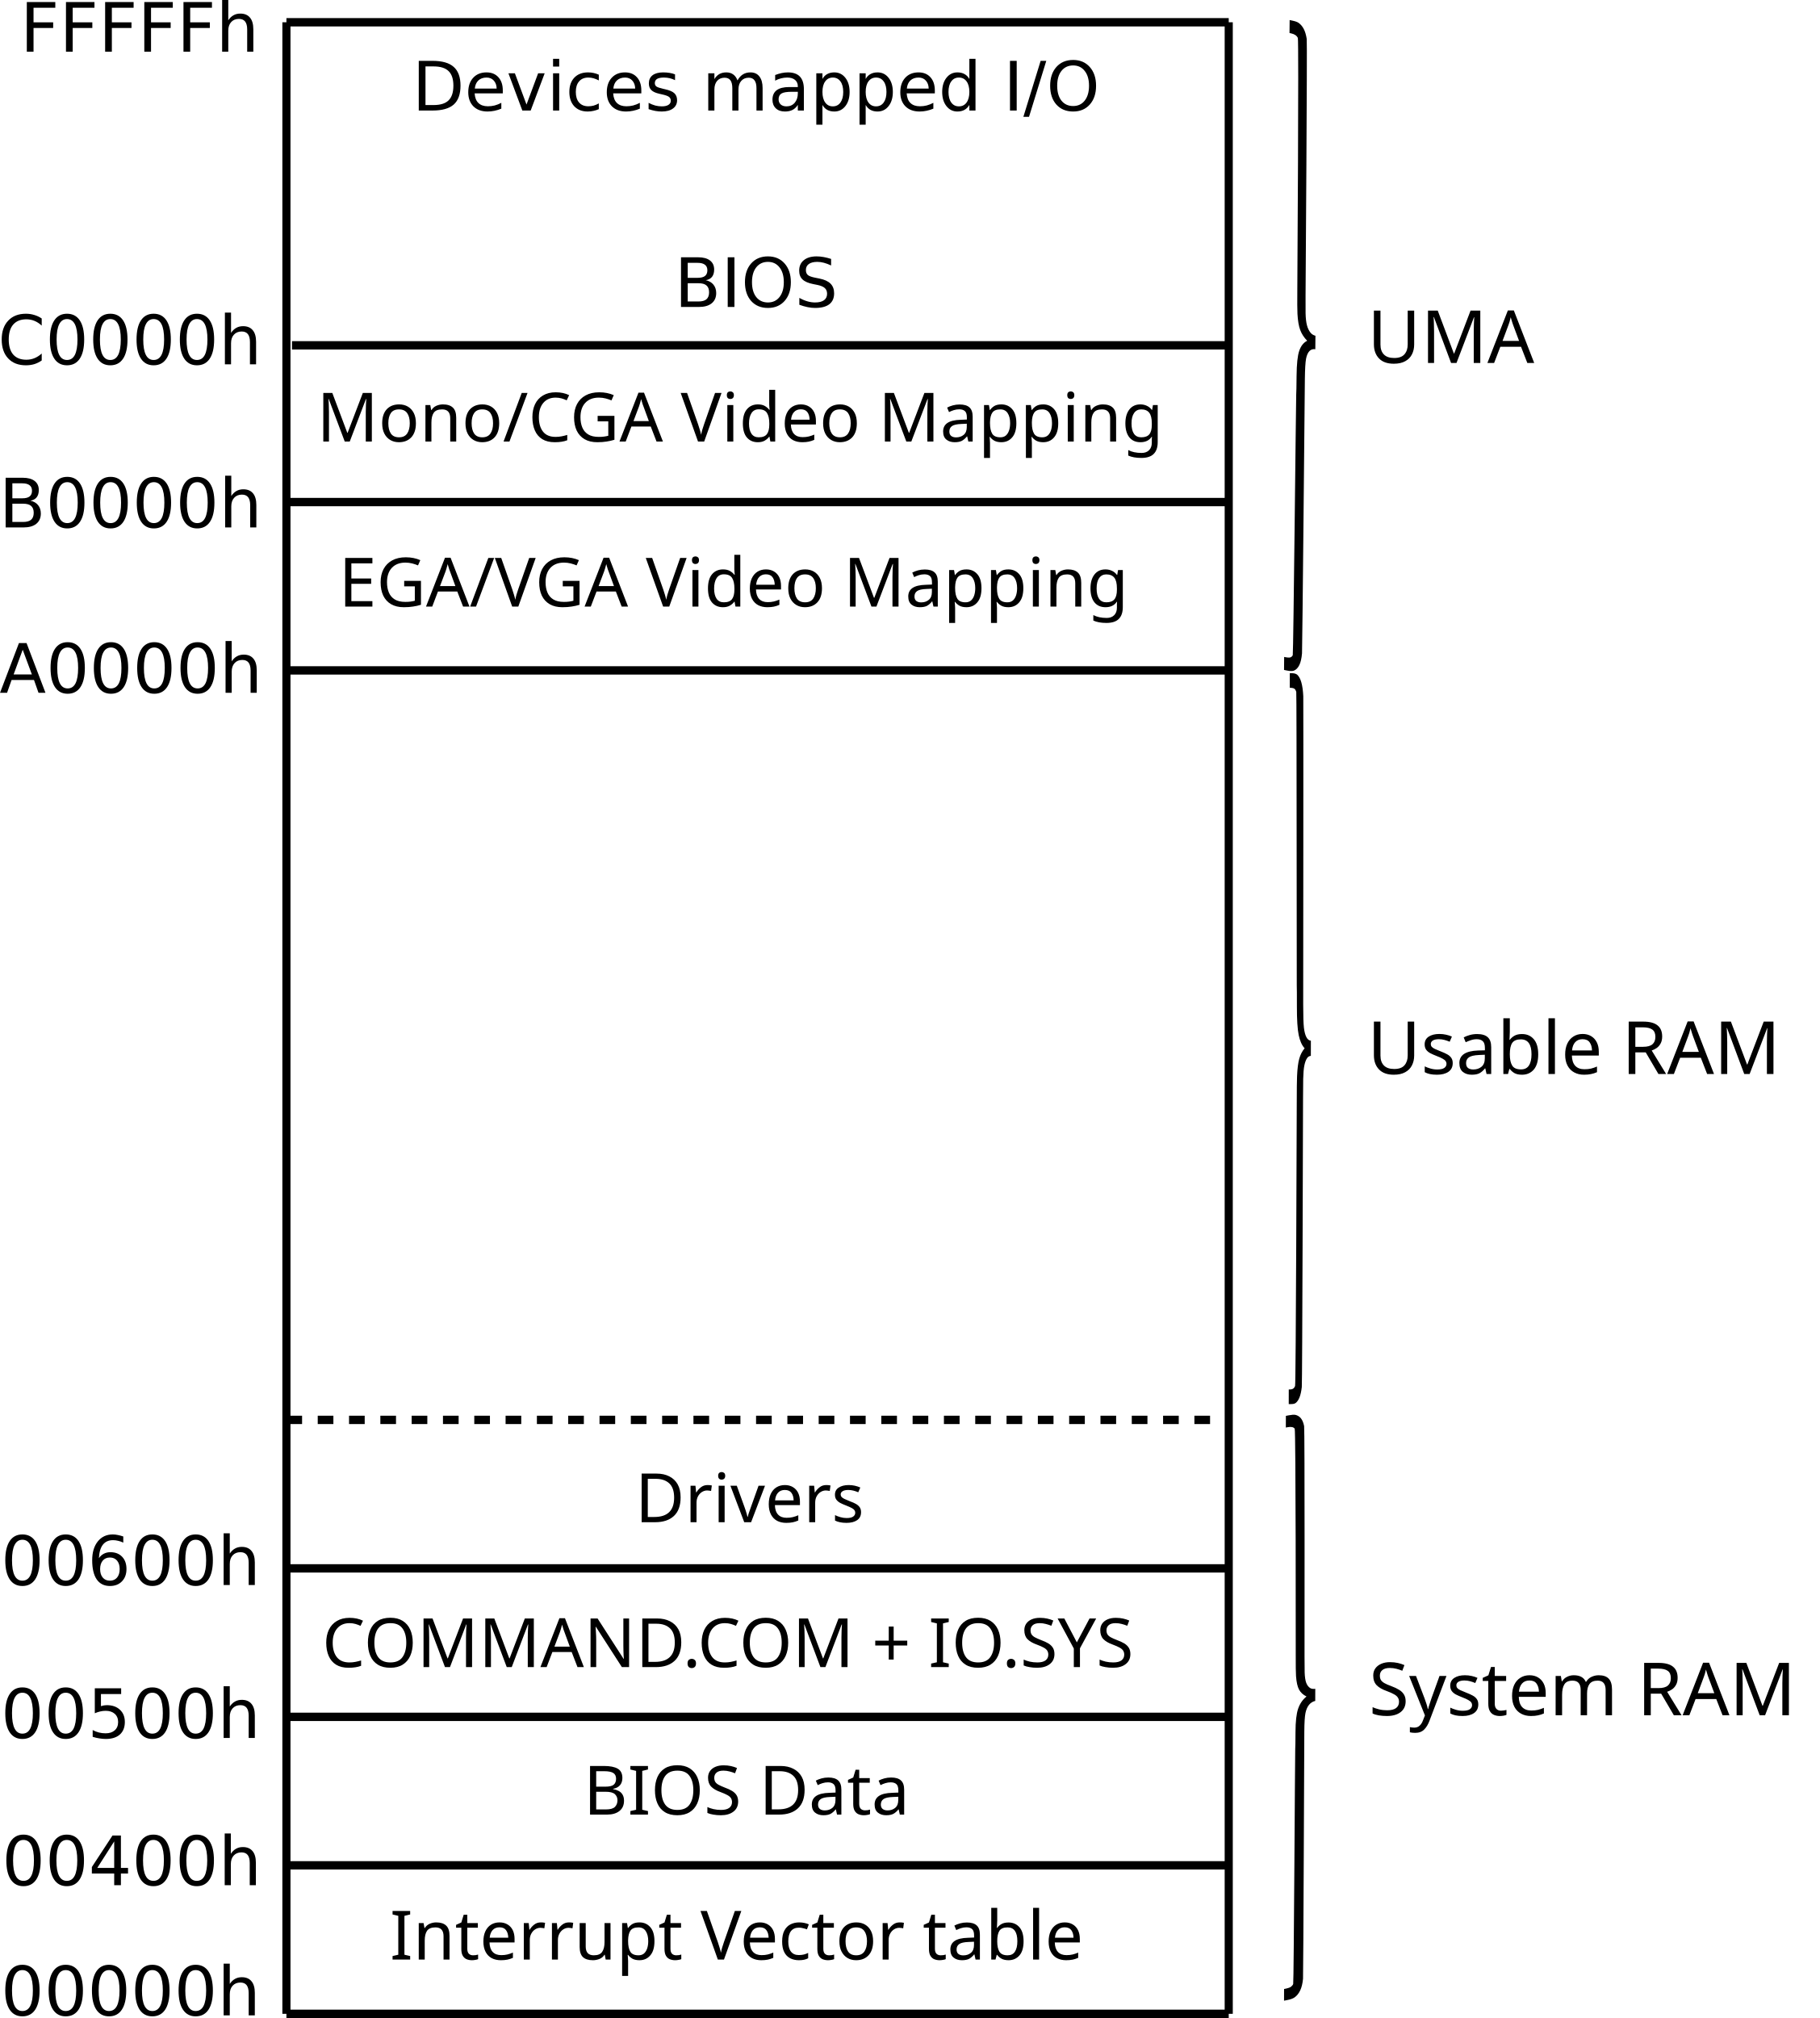
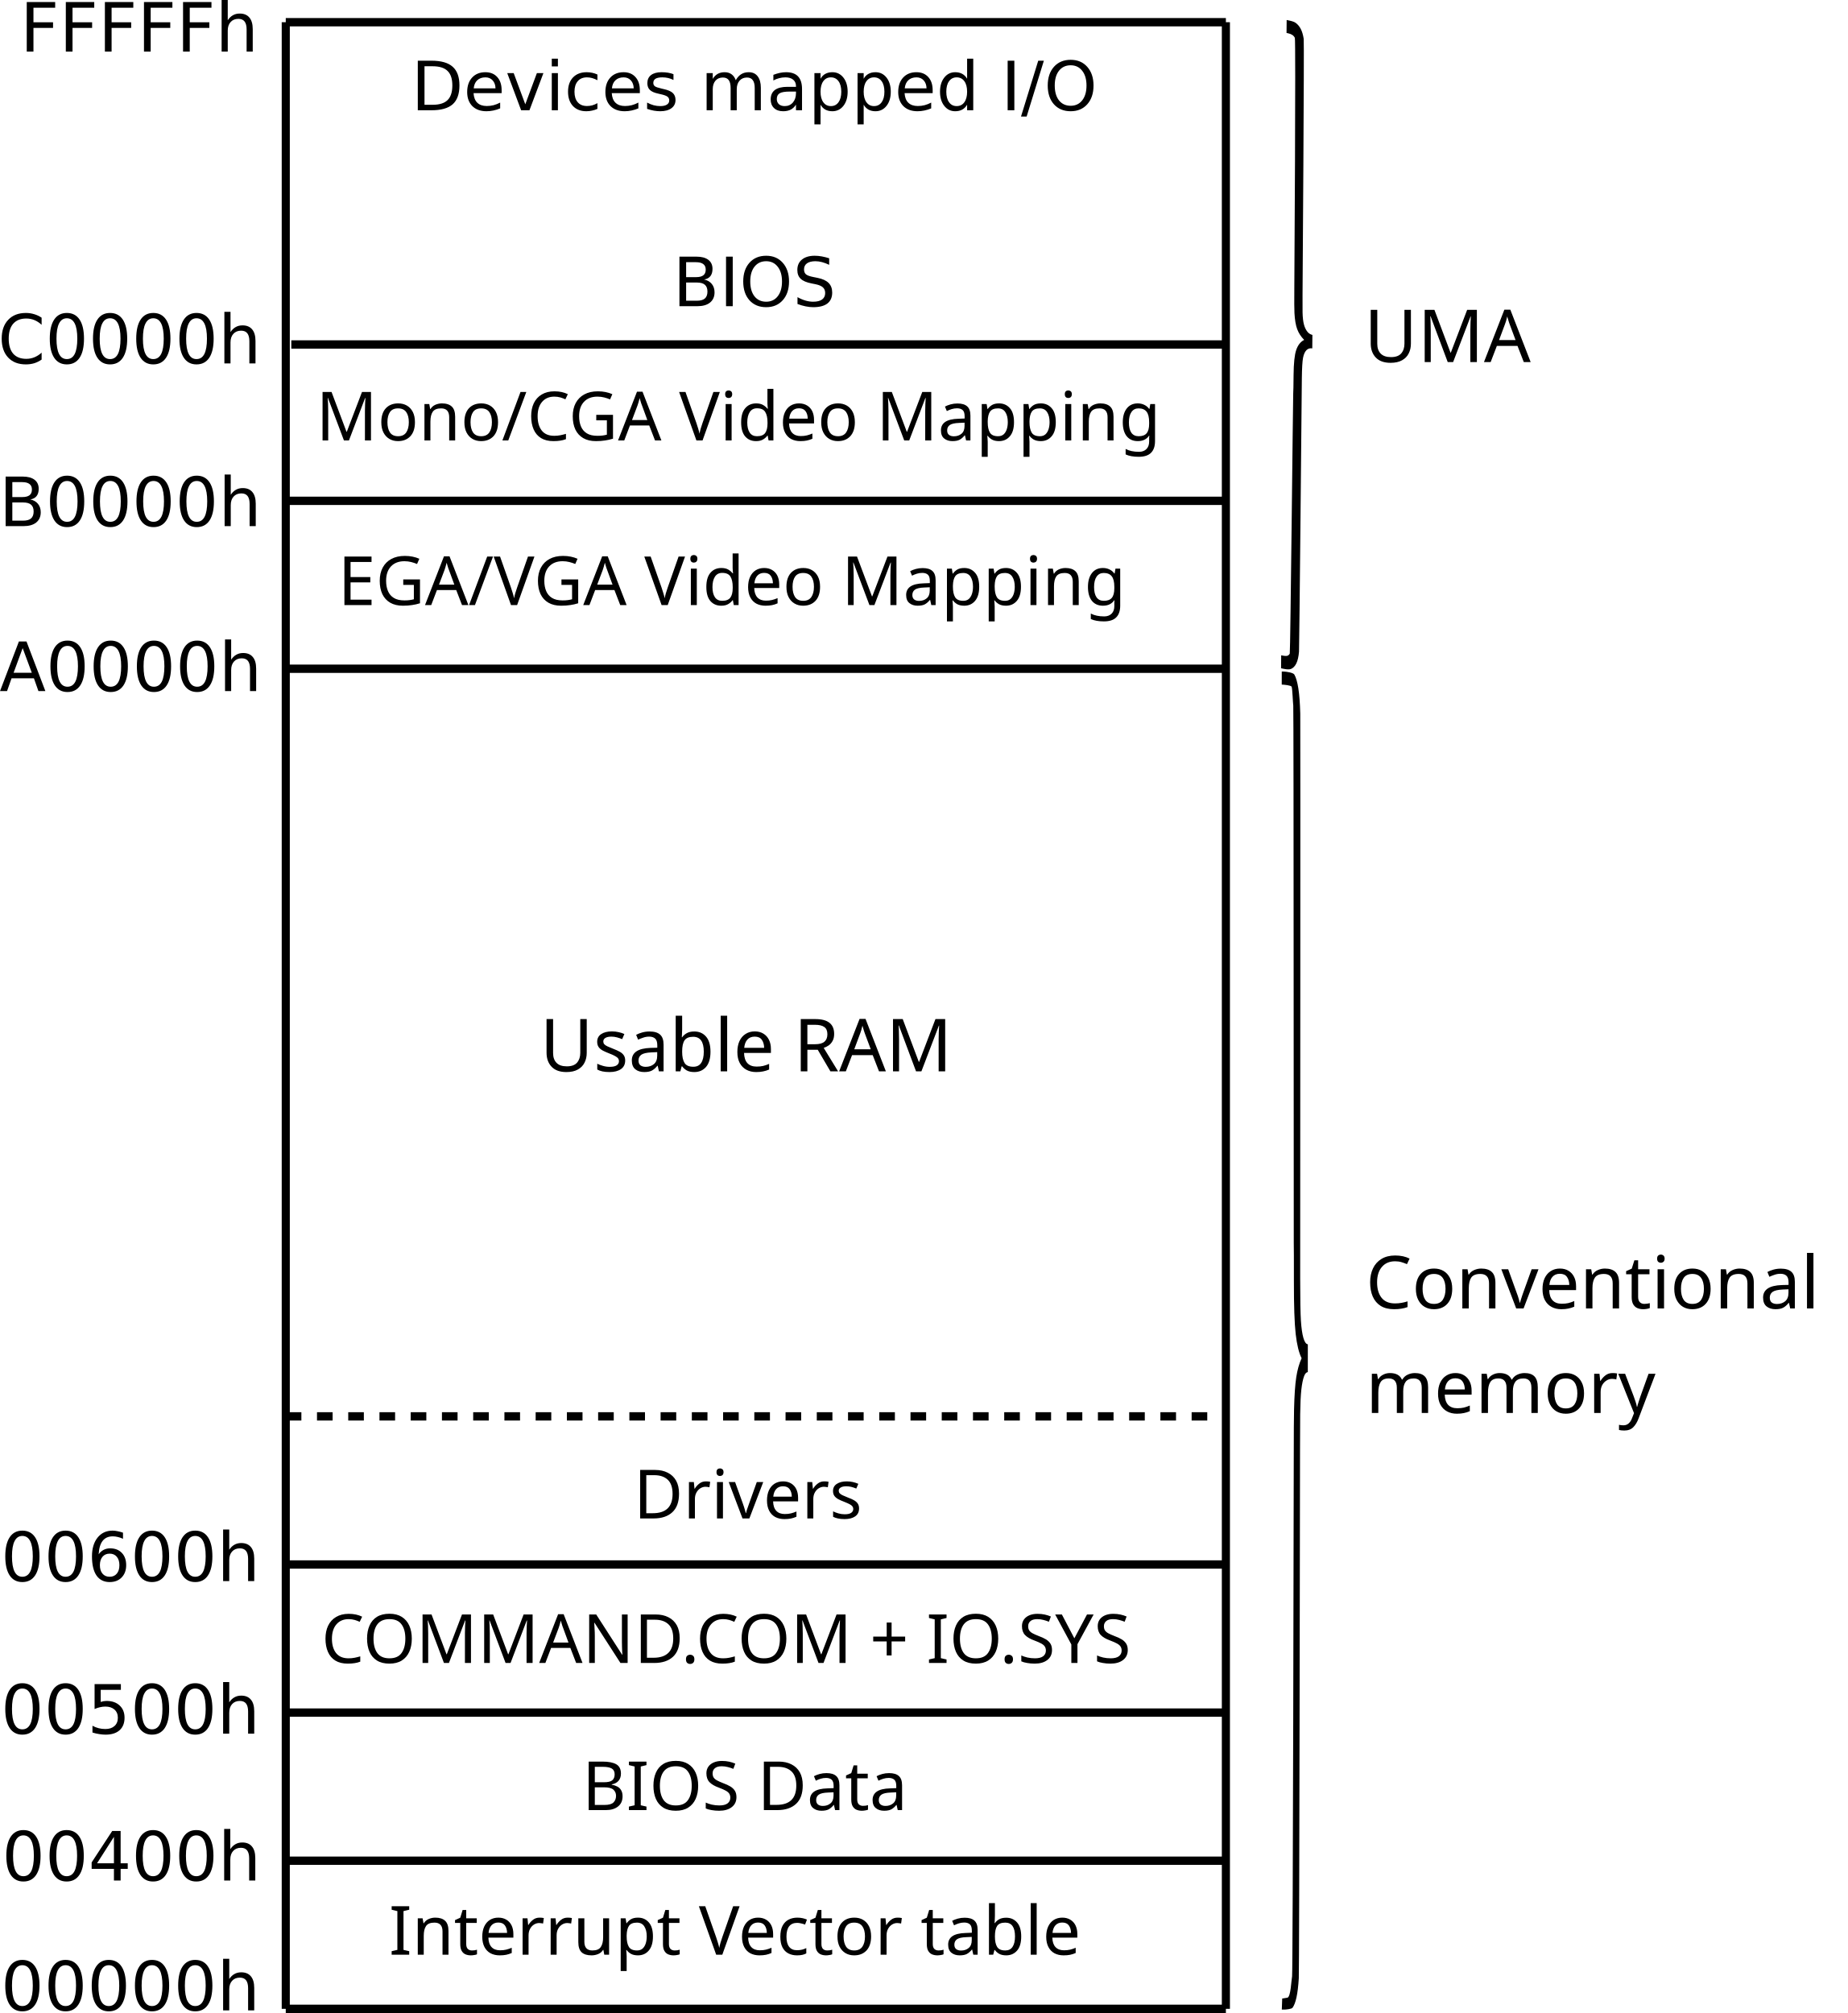
- <svg xmlns="http://www.w3.org/2000/svg" version="1.1" id="svg2" xml:space="preserve" width="463.276" height="513.668" viewBox="0 0 463.276 513.668">
+ <svg xmlns="http://www.w3.org/2000/svg" version="1.1" id="svg2" xml:space="preserve" width="471.498" height="513.668" viewBox="0 0 471.498 513.668">
  <defs id="defs6">







</defs>
  <g id="g10" transform="matrix(1.333333,0,0,-1.333333,0.3071821,551.1408)">
    <path id="path14" style="fill:none;stroke:#000000;stroke-width:1.594;stroke-linecap:butt;stroke-linejoin:miter;stroke-miterlimit:10;stroke-dasharray:none;stroke-opacity:1" d="M 54.457,57.25 H 234.373" />
    <path id="path16" style="fill:none;stroke:#000000;stroke-width:1.594;stroke-linecap:butt;stroke-linejoin:miter;stroke-miterlimit:10;stroke-dasharray:none;stroke-opacity:1" d="M 54.457,85.598 H 234.373" />
    <path id="path18" style="fill:none;stroke:#000000;stroke-width:1.594;stroke-linecap:butt;stroke-linejoin:miter;stroke-miterlimit:10;stroke-dasharray:none;stroke-opacity:1" d="M 54.457,113.941 H 234.373" />
    <path id="path20" style="fill:none;stroke:#000000;stroke-width:1.594;stroke-linecap:butt;stroke-linejoin:miter;stroke-miterlimit:10;stroke-dasharray:none;stroke-opacity:1" d="M 234.373,28.902 H 54.457" />
    <path id="path22" style="fill:none;stroke:#000000;stroke-width:1.548;stroke-linecap:butt;stroke-linejoin:miter;stroke-miterlimit:10;stroke-dasharray:none;stroke-opacity:1" d="M 234.373,28.902 V 409.105" />
    <path id="path24" style="fill:none;stroke:#000000;stroke-width:1.594;stroke-linecap:butt;stroke-linejoin:miter;stroke-miterlimit:10;stroke-dasharray:none;stroke-opacity:1" d="M 54.457,409.105 H 234.373" />
    <path id="path26" style="fill:none;stroke:#000000;stroke-width:1.548;stroke-linecap:butt;stroke-linejoin:miter;stroke-miterlimit:10;stroke-dasharray:none;stroke-opacity:1" d="M 54.457,409.105 V 28.902" />
    <path id="path34" style="fill:none;stroke:#000000;stroke-width:1.594;stroke-linecap:butt;stroke-linejoin:miter;stroke-miterlimit:10;stroke-dasharray:2.989, 2.989;stroke-dashoffset:0;stroke-opacity:1" d="M 54.457,142.289 H 234.373" />
    <path id="path36" style="fill:none;stroke:#000000;stroke-width:1.594;stroke-linecap:butt;stroke-linejoin:miter;stroke-miterlimit:10;stroke-dasharray:none;stroke-opacity:1" d="M 54.457,285.371 H 234.373" />
    <text transform="scale(1,-1)" style="font-style:normal;font-variant:normal;font-weight:normal;font-stretch:normal;font-size:13px;font-family:sans-serif;-inkscape-font-specification:'sans-serif, Normal';font-variant-ligatures:normal;font-variant-caps:normal;font-variant-numeric:normal;font-variant-east-asian:normal;writing-mode:lr-tb;fill:#000000;fill-opacity:1;fill-rule:nonzero;stroke:none" id="text46" x="121.015" y="-122.756">
      <tspan x="121.015 130.871 136.132 139.691 147.268 155.14 160.401" y="-122.756" id="tspan44">Drivers</tspan>
    </text>
    <text transform="scale(1,-1)" style="font-style:normal;font-variant:normal;font-weight:normal;font-stretch:normal;font-size:13px;font-family:sans-serif;-inkscape-font-specification:'sans-serif, Normal';font-variant-ligatures:normal;font-variant-caps:normal;font-variant-numeric:normal;font-variant-east-asian:normal;writing-mode:lr-tb;fill:#000000;fill-opacity:1;fill-rule:nonzero;stroke:none" id="text60" x="111.163" y="-66.938">
      <tspan id="tspan58" x="111.163" y="-66.938">BIOS Data</tspan>
    </text>
    <text transform="scale(1,-1)" style="font-style:normal;font-variant:normal;font-weight:normal;font-stretch:normal;font-size:13px;font-family:sans-serif;-inkscape-font-specification:'sans-serif, Normal';font-variant-ligatures:normal;font-variant-caps:normal;font-variant-numeric:normal;font-variant-east-asian:normal;writing-mode:lr-tb;fill:#000000;fill-opacity:1;fill-rule:nonzero;stroke:none" id="text60-1" x="74.207" y="-39.261">
      <tspan id="tspan58-7" x="74.207" y="-39.261">Interrupt Vector table</tspan>
    </text>
    <text transform="scale(1,-1)" style="font-style:normal;font-variant:normal;font-weight:normal;font-stretch:normal;font-size:13px;font-family:sans-serif;-inkscape-font-specification:'sans-serif, Normal';font-variant-ligatures:normal;font-variant-caps:normal;font-variant-numeric:normal;font-variant-east-asian:normal;writing-mode:lr-tb;fill:#000000;fill-opacity:1;fill-rule:nonzero;stroke:none" id="text60-0" x="61.261" y="-95.096">
      <tspan id="tspan58-4" x="61.261" y="-95.096">COMMAND.COM + IO.SYS</tspan>
    </text>
    <path id="path66" style="fill:#000000;fill-opacity:1;fill-rule:nonzero;stroke:none;stroke-width:0.098;stroke-dasharray:none" d="m 250.93,349.255 c -0.383,0.101 -0.692,0.291 -0.926,0.572 -0.305,0.371 -0.535,0.838 -0.688,1.407 -0.156,0.571 -0.246,1.347 -0.269,2.336 -0.008,0.484 -0.008,1.597 -0.004,3.336 0.008,1.736 0.34,48.242 0.223,49.015 -0.121,0.773 -0.309,1.41 -0.567,1.906 -0.261,0.495 -0.594,0.887 -0.996,1.171 -0.246,0.167 -0.637,0.309 -1.172,0.42 l -0.527,0.111 -0.024,-2.481 0.293,-0.059 c 0.657,-0.138 1.09,-0.429 1.297,-0.88 0.203,-0.447 -0.09,-46.6 -0.101,-47.958 -0.02,-2.454 -0.012,-4.02 0.027,-4.702 0.07,-1.31 0.246,-2.339 0.524,-3.088 0.277,-0.748 0.722,-1.434 1.332,-2.058 -0.692,-0.35 -1.2,-0.991 -1.516,-1.92 -0.32,-0.929 -0.488,-2.526 -0.508,-4.788 -0.019,-2.021 -0.039,-3.212 -0.07,-3.573 -0.039,-0.562 -0.539,-49.465 -0.66,-49.746 -0.09,-0.191 -0.231,-0.329 -0.422,-0.409 -0.196,-0.083 -0.598,-0.059 -1.219,0.073 l -0.023,-2.481 0.527,-0.107 c 0.625,-0.131 1.082,-0.135 1.375,-0.017 0.418,0.173 0.762,0.527 1.019,1.06 0.258,0.53 0.43,1.278 0.512,2.238 0.063,0.683 0.524,50.457 0.543,52.349 0.024,1.934 0.102,3.23 0.227,3.888 0.129,0.658 0.343,1.143 0.64,1.456 0.297,0.311 0.672,0.433 1.129,0.357 z" />
-     <path id="path68" style="fill:#000000;fill-opacity:1;fill-rule:nonzero;stroke:none;stroke-width:0.11;stroke-dasharray:none" d="m 250.051,211.784 c -0.291,-0.023 -0.527,-0.159 -0.707,-0.421 -0.234,-0.341 -0.409,-0.812 -0.532,-1.413 -0.121,-0.604 -0.195,-1.456 -0.22,-2.557 -0.011,-0.54 -0.022,-1.794 -0.03,-3.744 -0.011,-1.953 -0.14,-54.236 -0.236,-55.079 -0.096,-0.839 -0.244,-1.505 -0.444,-1.999 -0.2,-0.497 -0.452,-0.856 -0.762,-1.078 -0.187,-0.129 -0.483,-0.192 -0.892,-0.188 l -0.397,0.003 0.005,2.785 h 0.22 c 0.499,-0.003 0.829,0.222 0.987,0.677 0.159,0.454 0.315,52.333 0.318,53.862 0.003,2.756 0.022,4.513 0.058,5.269 0.063,1.452 0.203,2.57 0.42,3.346 0.217,0.77 0.56,1.433 1.026,1.983 -0.521,0.561 -0.9,1.403 -1.133,2.524 -0.233,1.121 -0.348,2.952 -0.343,5.495 0.003,2.274 -0.005,3.617 -0.025,4.029 -0.027,0.64 -0.006,55.656 -0.096,56.001 -0.065,0.239 -0.17,0.424 -0.315,0.56 -0.145,0.139 -0.452,0.209 -0.921,0.216 l 0.003,2.785 0.4,-0.003 c 0.475,-0.007 0.82,-0.11 1.039,-0.312 0.316,-0.295 0.571,-0.776 0.763,-1.433 0.192,-0.66 0.316,-1.538 0.371,-2.643 0.041,-0.779 -0.017,-56.76 -0.017,-58.889 0.003,-2.179 0.05,-3.651 0.14,-4.424 0.093,-0.766 0.25,-1.363 0.472,-1.784 0.223,-0.424 0.508,-0.646 0.853,-0.673 z" />
-     <path id="path70" style="fill:#000000;fill-opacity:1;fill-rule:nonzero;stroke:none;stroke-width:0.1" d="m 250.898,90.953 c -0.406,-0.058 -0.734,-0.012 -0.988,0.149 -0.324,0.21 -0.57,0.543 -0.742,0.992 -0.168,0.453 -0.266,1.113 -0.297,1.988 -0.012,0.434 -0.019,1.43 -0.023,2.988 -0.008,1.563 0.054,43.387 -0.078,44.032 -0.129,0.648 -0.336,1.144 -0.614,1.488 -0.277,0.344 -0.633,0.562 -1.066,0.66 -0.258,0.051 -0.676,0.023 -1.246,-0.086 l -0.559,-0.109 -0.008,-2.227 0.309,0.059 c 0.699,0.133 1.16,0.039 1.383,-0.282 0.219,-0.32 0.203,-41.812 0.199,-43.035 -0.008,-2.207 0.012,-3.605 0.055,-4.203 0.082,-1.148 0.273,-2.004 0.574,-2.566 0.305,-0.563 0.777,-1 1.43,-1.321 -0.735,-0.585 -1.266,-1.359 -1.598,-2.316 -0.332,-0.957 -0.504,-2.457 -0.508,-4.492 -0.008,-1.817 -0.023,-2.895 -0.051,-3.231 -0.043,-0.519 -0.265,-44.558 -0.39,-44.855 -0.094,-0.207 -0.242,-0.387 -0.446,-0.535 -0.203,-0.149 -0.636,-0.285 -1.293,-0.41 l -0.007,-2.231 0.558,0.11 c 0.664,0.125 1.153,0.3 1.457,0.519 0.449,0.324 0.809,0.773 1.078,1.352 0.27,0.578 0.45,1.312 0.532,2.211 0.062,0.636 0.234,45.433 0.246,47.14 0.011,1.742 0.086,2.938 0.218,3.574 0.129,0.641 0.352,1.161 0.668,1.559 0.313,0.395 0.711,0.648 1.2,0.762 z" />
+     <path id="path68" style="fill:#000000;fill-opacity:1;fill-rule:nonzero;stroke:none;stroke-width:0.149;stroke-dasharray:none" d="m 250.051,150.765 c -0.291,-0.042 -0.527,-0.291 -0.707,-0.773 -0.234,-0.626 -0.409,-1.491 -0.532,-2.592 -0.121,-1.108 -0.195,-2.672 -0.22,-4.693 -0.011,-0.991 -0.022,-3.292 -0.03,-6.871 -0.011,-3.585 -0.14,-99.537 -0.236,-101.084 -0.096,-1.539 -0.244,-2.762 -0.444,-3.669 -0.2,-0.913 -0.452,-1.57 -0.762,-1.979 -0.187,-0.237 -1.239,-0.352 -1.648,-0.346 l -0.397,0.005 0.076,2.115 1.047,0.171 c 0.599,0.308 0.686,3.233 0.845,4.067 0.159,0.834 0.315,96.044 0.318,98.85 0.003,5.057 0.022,8.282 0.058,9.67 0.063,2.666 0.203,4.716 0.42,6.14 0.217,1.413 0.56,2.63 1.026,3.639 -0.521,1.03 -0.9,2.575 -1.133,4.632 -0.233,2.056 -0.348,5.417 -0.343,10.085 0.003,4.174 -0.005,6.638 -0.025,7.394 -0.027,1.175 -0.006,102.142 -0.096,102.776 -0.065,0.438 -0.17,3.39 -0.315,3.639 -0.145,0.256 -1.422,0.383 -1.891,0.396 l 0.003,2.501 0.4,-0.006 c 0.475,-0.013 1.79,-0.201 2.009,-0.572 0.316,-0.542 0.571,-1.424 0.763,-2.63 0.192,-1.211 0.316,-2.823 0.371,-4.85 0.041,-1.43 -0.017,-104.169 -0.017,-108.076 0.003,-3.999 0.05,-6.701 0.14,-8.118 0.093,-1.405 0.25,-2.502 0.472,-3.275 0.223,-0.779 0.508,-1.186 0.853,-1.235 z" />
    <text transform="scale(1,-1)" style="font-variant:normal;font-weight:normal;font-size:13px;font-family:'DejaVu Sans';-inkscape-font-specification:DejaVuSans;writing-mode:lr-tb;fill:#000000;fill-opacity:1;fill-rule:nonzero;stroke:none" id="text82" x="0.126" y="-53.458">
      <tspan x="0.126 8.394 16.662 24.93 33.198 41.466" y="-53.458" id="tspan78">00400h</tspan>
      <tspan x="-0.08 8.188 16.456 24.724 32.992 41.26" y="-81.56" id="tspan80">00500h</tspan>
    </text>
    <path id="path84" style="fill:none;stroke:#000000;stroke-width:1.594;stroke-linecap:butt;stroke-linejoin:miter;stroke-miterlimit:10;stroke-dasharray:none;stroke-opacity:1" d="M 55.52,347.43 H 234.373" />
    <path id="path86" style="fill:none;stroke:#000000;stroke-width:1.594;stroke-linecap:butt;stroke-linejoin:miter;stroke-miterlimit:10;stroke-dasharray:none;stroke-opacity:1" d="M 54.523,317.508 H 234.373" />
    <text transform="scale(1,-1)" style="font-variant:normal;font-weight:normal;font-size:13px;font-family:'DejaVu Sans';-inkscape-font-specification:DejaVuSans;writing-mode:lr-tb;fill:#000000;fill-opacity:1;fill-rule:nonzero;stroke:none" id="text92" x="-0.433" y="-312.662">
      <tspan x="-0.433 8.485 16.753 25.021 33.289 41.557" y="-312.662" id="tspan90">B0000h</tspan>
    </text>
    <text transform="scale(1,-1)" style="font-style:normal;font-variant:normal;font-weight:normal;font-stretch:normal;font-size:13px;font-family:sans-serif;-inkscape-font-specification:'sans-serif, Normal';font-variant-ligatures:normal;font-variant-caps:normal;font-variant-numeric:normal;font-variant-east-asian:normal;writing-mode:lr-tb;fill:#000000;fill-opacity:1;fill-rule:nonzero;stroke:none" id="text100" x="64.419" y="-297.56">
      <tspan x="64.419" id="tspan98" y="-297.56">EGA/VGA Video Mapping</tspan>
    </text>
    <text transform="scale(1,-1)" style="font-variant:normal;font-weight:normal;font-size:13px;font-family:'DejaVu Sans';-inkscape-font-specification:DejaVuSans;writing-mode:lr-tb;fill:#000000;fill-opacity:1;fill-rule:nonzero;stroke:none" id="text108" x="20.598" y="-392.254">
      <tspan x="78.446 88.456 96.451 104.147 107.761 114.911 122.906 129.679 133.813 146.475 154.444 162.699 170.954 178.949 187.204 191.338 195.173 199.606" y="-392.254" id="tspan104">Devices mapped I/O</tspan>
      <tspan x="128.516 137.434 141.269 151.5" y="-354.754" id="tspan106">BIOS</tspan>
    </text>
    <text y="-110.765" x="-0.08" transform="scale(1,-1)" style="font-variant:normal;font-weight:normal;font-size:13px;font-family:'DejaVu Sans';-inkscape-font-specification:DejaVuSans;writing-mode:lr-tb;fill:#000000;fill-opacity:1;fill-rule:nonzero;stroke:none" id="text112">
      <tspan x="-0.08 8.188 16.456 24.724 32.992 41.26" y="-110.765" id="tspan110">00600h</tspan>
    </text>
    <text xml:space="preserve" style="font-style:normal;font-variant:normal;font-weight:normal;font-stretch:normal;font-size:16px;line-height:1.25;font-family:sans-serif;-inkscape-font-specification:'sans-serif, Normal';font-variant-ligatures:normal;font-variant-caps:normal;font-variant-numeric:normal;font-feature-settings:normal;text-align:start;letter-spacing:0px;word-spacing:0px;writing-mode:lr-tb;text-anchor:start;fill:#000000;fill-opacity:1;stroke:none;stroke-width:0.75" x="260.827" y="-344.057" id="text1003" transform="scale(1,-1)">
      <tspan id="tspan1001" x="260.827" y="-344.057" style="font-style:normal;font-variant:normal;font-weight:normal;font-stretch:normal;font-size:14px;font-family:sans-serif;-inkscape-font-specification:'sans-serif, Normal';font-variant-ligatures:normal;font-variant-caps:normal;font-variant-numeric:normal;font-feature-settings:normal;text-align:start;writing-mode:lr-tb;text-anchor:start;stroke-width:0.75">UMA</tspan>
    </text>
-     <text xml:space="preserve" style="font-style:normal;font-variant:normal;font-weight:normal;font-stretch:normal;font-size:16px;line-height:1.25;font-family:sans-serif;-inkscape-font-specification:'sans-serif, Normal';font-variant-ligatures:normal;font-variant-caps:normal;font-variant-numeric:normal;font-feature-settings:normal;text-align:start;letter-spacing:0px;word-spacing:0px;writing-mode:lr-tb;text-anchor:start;fill:#000000;fill-opacity:1;stroke:none;stroke-width:0.75" x="260.827" y="-208.325" id="text1007" transform="scale(1,-1)">
-       <tspan id="tspan1005" x="260.827" y="-208.325" style="font-style:normal;font-variant:normal;font-weight:normal;font-stretch:normal;font-size:14px;font-family:sans-serif;-inkscape-font-specification:'sans-serif, Normal';font-variant-ligatures:normal;font-variant-caps:normal;font-variant-numeric:normal;font-feature-settings:normal;text-align:start;writing-mode:lr-tb;text-anchor:start;stroke-width:0.75">Usable RAM</tspan>
+     <text xml:space="preserve" style="font-style:normal;font-variant:normal;font-weight:normal;font-stretch:normal;font-size:16px;line-height:1.25;font-family:sans-serif;-inkscape-font-specification:'sans-serif, Normal';font-variant-ligatures:normal;font-variant-caps:normal;font-variant-numeric:normal;font-feature-settings:normal;text-align:start;letter-spacing:0px;word-spacing:0px;writing-mode:lr-tb;text-anchor:start;fill:#000000;fill-opacity:1;stroke:none;stroke-width:0.75" x="103.102" y="-208.325" id="text1007" transform="scale(1,-1)">
+       <tspan id="tspan1005" x="103.102" y="-208.325" style="font-style:normal;font-variant:normal;font-weight:normal;font-stretch:normal;font-size:14px;font-family:sans-serif;-inkscape-font-specification:'sans-serif, Normal';font-variant-ligatures:normal;font-variant-caps:normal;font-variant-numeric:normal;font-feature-settings:normal;text-align:start;writing-mode:lr-tb;text-anchor:start;stroke-width:0.75">Usable RAM</tspan>
    </text>
-     <text xml:space="preserve" style="font-style:normal;font-variant:normal;font-weight:normal;font-stretch:normal;font-size:16px;line-height:1.25;font-family:sans-serif;-inkscape-font-specification:'sans-serif, Normal';font-variant-ligatures:normal;font-variant-caps:normal;font-variant-numeric:normal;font-feature-settings:normal;text-align:start;letter-spacing:0px;word-spacing:0px;writing-mode:lr-tb;text-anchor:start;fill:#000000;fill-opacity:1;stroke:none;stroke-width:0.75" x="261.121" y="-85.897" id="text1011" transform="scale(1,-1)">
-       <tspan id="tspan1009" x="261.121" y="-85.897" style="font-style:normal;font-variant:normal;font-weight:normal;font-stretch:normal;font-size:14px;font-family:sans-serif;-inkscape-font-specification:'sans-serif, Normal';font-variant-ligatures:normal;font-variant-caps:normal;font-variant-numeric:normal;font-feature-settings:normal;text-align:start;writing-mode:lr-tb;text-anchor:start;stroke-width:0.75">System RAM</tspan>
+     <text xml:space="preserve" style="font-style:normal;font-variant:normal;font-weight:normal;font-stretch:normal;font-size:16px;line-height:1.25;font-family:sans-serif;-inkscape-font-specification:'sans-serif, Normal';font-variant-ligatures:normal;font-variant-caps:normal;font-variant-numeric:normal;font-feature-settings:normal;text-align:start;letter-spacing:0px;word-spacing:0px;writing-mode:lr-tb;text-anchor:start;fill:#000000;fill-opacity:1;stroke:none;stroke-width:0.75" x="261.121" y="-162.937" id="text1011" transform="scale(1,-1)">
+       <tspan id="tspan1009" x="261.121" y="-162.937" style="font-style:normal;font-variant:normal;font-weight:normal;font-stretch:normal;font-size:14px;font-family:sans-serif;-inkscape-font-specification:'sans-serif, Normal';font-variant-ligatures:normal;font-variant-caps:normal;font-variant-numeric:normal;font-feature-settings:normal;text-align:start;writing-mode:lr-tb;text-anchor:start;stroke-width:0.75">Conventional </tspan>
+       <tspan x="261.121" y="-142.937" style="font-style:normal;font-variant:normal;font-weight:normal;font-stretch:normal;font-size:14px;font-family:sans-serif;-inkscape-font-specification:'sans-serif, Normal';font-variant-ligatures:normal;font-variant-caps:normal;font-variant-numeric:normal;font-feature-settings:normal;text-align:start;writing-mode:lr-tb;text-anchor:start;stroke-width:0.75" id="tspan1">memory</tspan>
    </text>
    <text style="font-variant:normal;font-weight:normal;font-size:13px;font-family:'DejaVu Sans';-inkscape-font-specification:DejaVuSans;writing-mode:lr-tb;fill:#000000;fill-opacity:1;fill-rule:nonzero;stroke:none;stroke-width:1" id="text82-4" x="3.61" y="-403.479" transform="scale(1,-1)">
      <tspan style="stroke-width:1" id="tspan80-7" x="3.61" y="-403.479">FFFFFh</tspan>
    </text>
    <text style="font-variant:normal;font-weight:normal;font-size:13px;font-family:'DejaVu Sans';-inkscape-font-specification:DejaVuSans;writing-mode:lr-tb;fill:#000000;fill-opacity:1;fill-rule:nonzero;stroke:none;stroke-width:1" id="text82-4-7" x="-0.332" y="-281.1" transform="scale(1,-1)">
      <tspan style="stroke-width:1" id="tspan80-7-4" x="-0.332" y="-281.1">A0000h</tspan>
    </text>
    <text style="font-variant:normal;font-weight:normal;font-size:13px;font-family:'DejaVu Sans';-inkscape-font-specification:DejaVuSans;writing-mode:lr-tb;fill:#000000;fill-opacity:1;fill-rule:nonzero;stroke:none;stroke-width:1" id="text82-4-7-9" x="-0.08" y="-28.61" transform="scale(1,-1)">
      <tspan style="stroke-width:1" id="tspan80-7-4-8" x="-0.08" y="-28.61">00000h</tspan>
    </text>
    <text style="font-style:normal;font-variant:normal;font-weight:normal;font-stretch:normal;font-size:13px;font-family:sans-serif;-inkscape-font-specification:'sans-serif, Normal';font-variant-ligatures:normal;font-variant-caps:normal;font-variant-numeric:normal;font-variant-east-asian:normal;writing-mode:lr-tb;fill:#000000;fill-opacity:1;fill-rule:nonzero;stroke:none;stroke-width:1" id="text100-6" x="60.236" y="-329.06" transform="scale(1,-1)">
      <tspan style="font-style:normal;font-variant:normal;font-weight:normal;font-stretch:normal;font-size:13px;font-family:sans-serif;-inkscape-font-specification:'sans-serif, Normal';font-variant-ligatures:normal;font-variant-caps:normal;font-variant-numeric:normal;font-variant-east-asian:normal;stroke-width:1" x="60.236" id="tspan98-8" y="-329.06">Mono/CGA Video Mapping</tspan>
    </text>
    <text style="font-variant:normal;font-weight:normal;font-size:13px;font-family:'DejaVu Sans';-inkscape-font-specification:DejaVuSans;writing-mode:lr-tb;fill:#000000;fill-opacity:1;fill-rule:nonzero;stroke:none;stroke-width:1" id="text92-0" x="-0.642" y="-343.804" transform="scale(1,-1)">
      <tspan style="stroke-width:1" id="tspan90-5" x="-0.642" y="-343.804">C0000h</tspan>
    </text>
  </g>
</svg>
